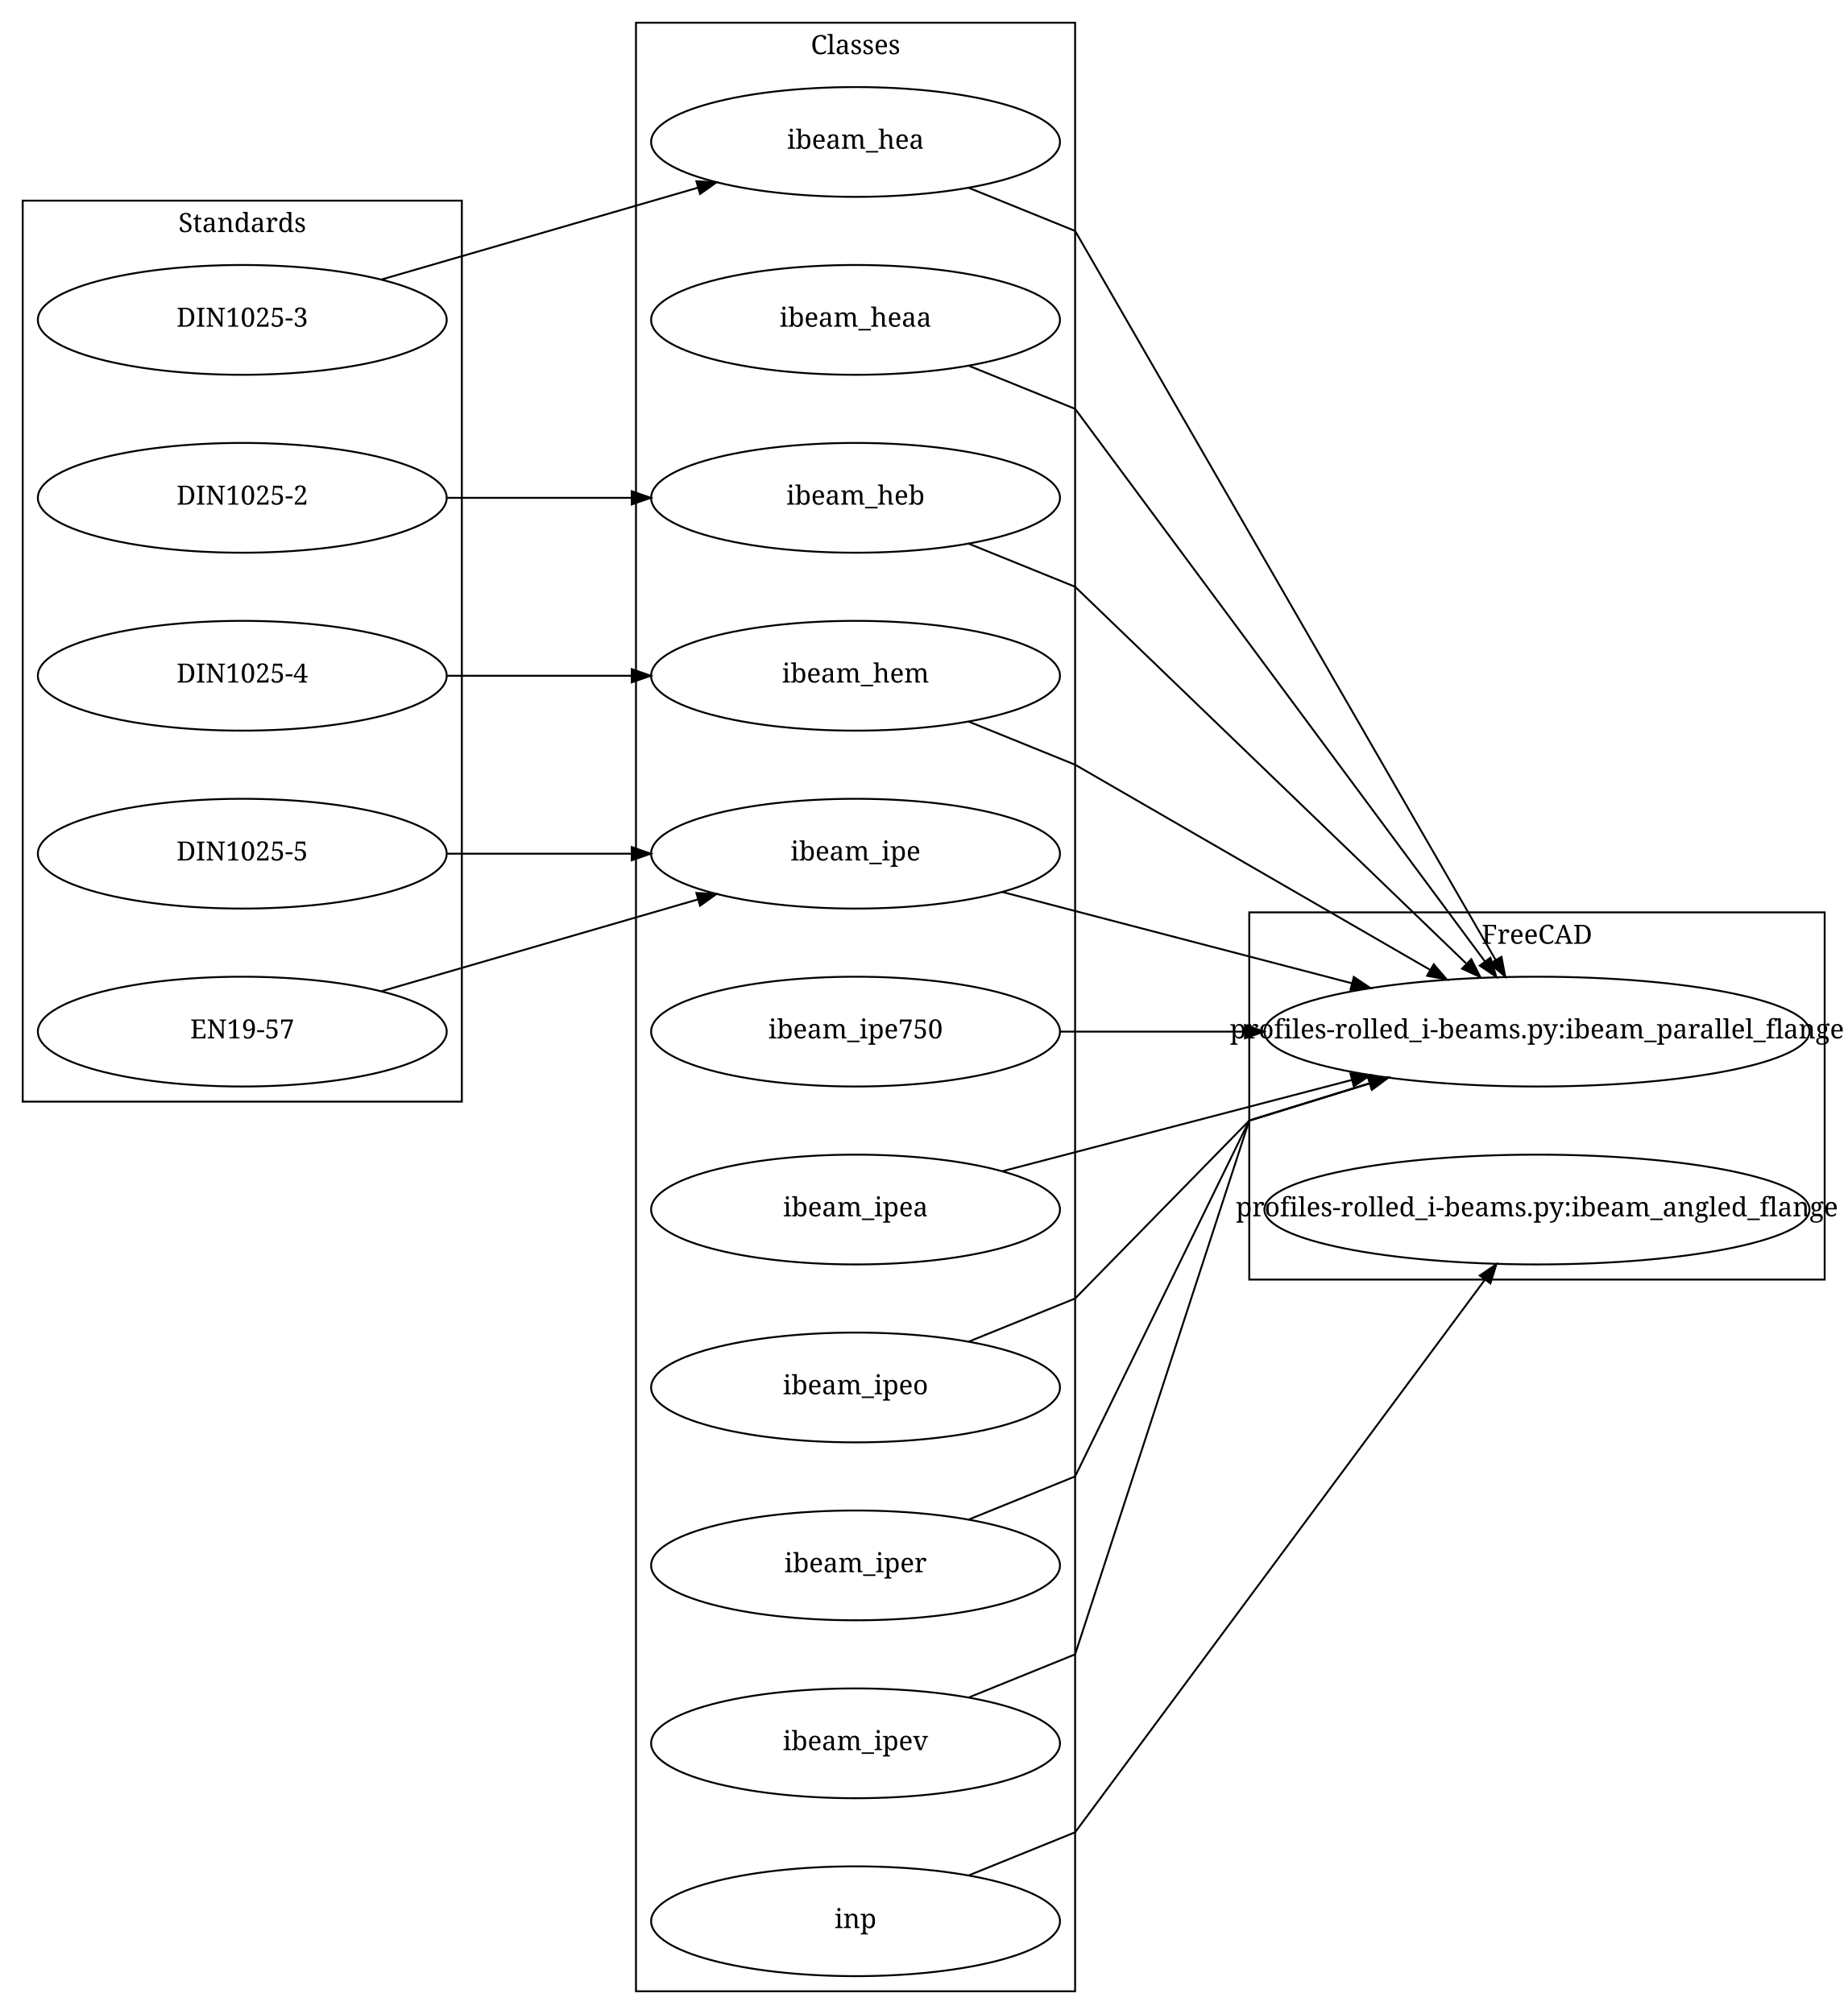
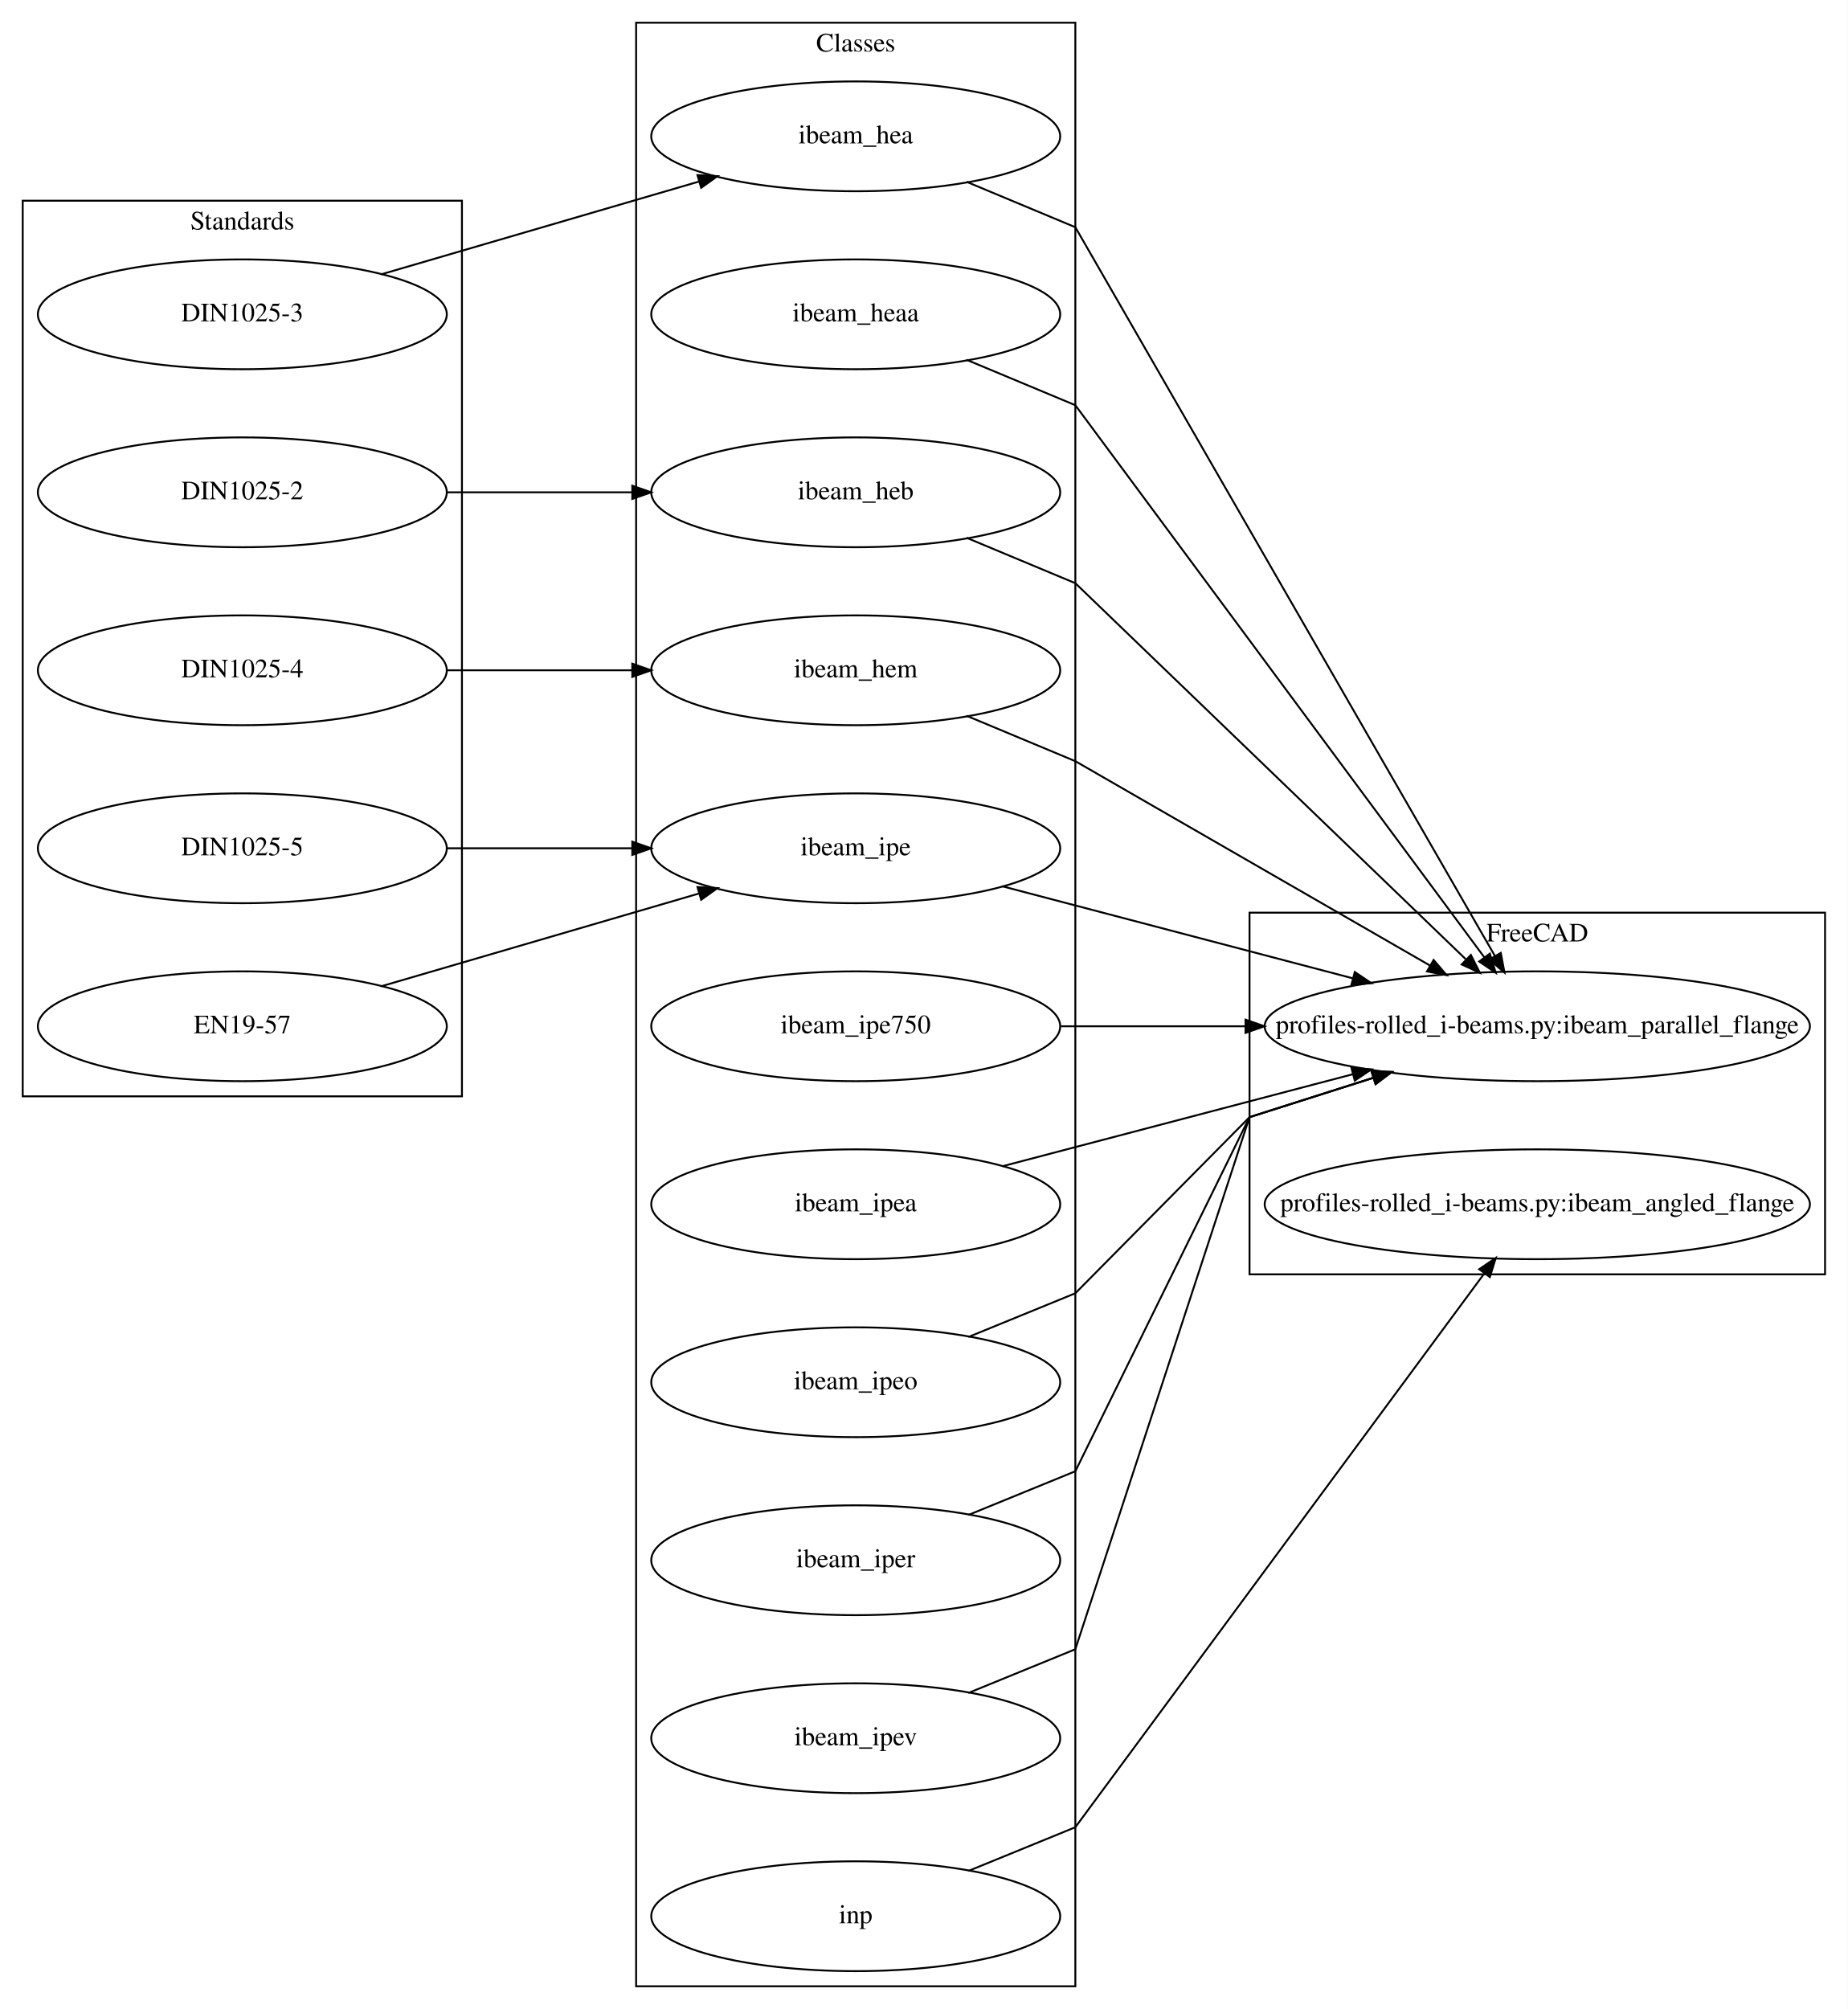
- <svg xmlns="http://www.w3.org/2000/svg" width="976pt" height="1064pt" viewBox="0.00 0.00 976.00 1064.00">
-   <g id="graph1" class="graph" transform="scale(1 1) rotate(0) translate(4 1060)">
-     <polygon fill="white" stroke="white" points="-4,5 -4,-1060 973,-1060 973,5 -4,5" />
-     <g id="graph2" class="cluster">
-       <polygon fill="none" stroke="black" points="332,-8 332,-1048 564,-1048 564,-8 332,-8" />
-       <text text-anchor="middle" x="448" y="-1031.4" font-family="Times Roman,serif" font-size="14.00">Classes</text>
+ <svg xmlns="http://www.w3.org/2000/svg" width="976pt" height="1061pt" viewBox="0.00 0.00 976.00 1061.00">
+   <g id="graph0" class="graph" transform="scale(1 1) rotate(0) translate(4 1057)">
+     <polygon fill="white" stroke="none" points="-4,4 -4,-1057 972,-1057 972,4 -4,4" />
+     <g id="clust1" class="cluster">
+       <polygon fill="none" stroke="black" points="332,-8 332,-1045 564,-1045 564,-8 332,-8" />
+       <text text-anchor="middle" x="448" y="-1029.8" font-family="Times,serif" font-size="14.00">Classes</text>
    </g>
-     <g id="graph3" class="cluster">
-       <polygon fill="none" stroke="black" points="8,-478 8,-954 240,-954 240,-478 8,-478" />
-       <text text-anchor="middle" x="124" y="-937.4" font-family="Times Roman,serif" font-size="14.00">Standards</text>
+     <g id="clust2" class="cluster">
+       <polygon fill="none" stroke="black" points="8,-478 8,-951 240,-951 240,-478 8,-478" />
+       <text text-anchor="middle" x="124" y="-935.8" font-family="Times,serif" font-size="14.00">Standards</text>
    </g>
-     <g id="graph4" class="cluster">
-       <polygon fill="none" stroke="black" points="656,-384 656,-578 960,-578 960,-384 656,-384" />
-       <text text-anchor="middle" x="808" y="-561.4" font-family="Times Roman,serif" font-size="14.00">FreeCAD</text>
+     <g id="clust3" class="cluster">
+       <polygon fill="none" stroke="black" points="656,-384 656,-575 960,-575 960,-384 656,-384" />
+       <text text-anchor="middle" x="808" y="-559.8" font-family="Times,serif" font-size="14.00">FreeCAD</text>
+     </g>
+     <g id="node1" class="node">
+       <ellipse fill="none" stroke="black" cx="448" cy="-985" rx="108" ry="29" />
+       <text text-anchor="middle" x="448" y="-981.3" font-family="Times,serif" font-size="14.00">ibeam_hea</text>
+     </g>
+     <g id="node17" class="node">
+       <ellipse fill="none" stroke="black" cx="808" cy="-515" rx="144" ry="29" />
+       <text text-anchor="middle" x="808" y="-511.3" font-family="Times,serif" font-size="14.00">profiles-rolled_i-beams.py:ibeam_parallel_flange</text>
+     </g>
+     <g id="edge1" class="edge">
+       <path fill="none" stroke="black" d="M506.5,-961C535.25,-949 564,-937 564,-937 564,-937 726.253,-655.227 785.594,-552.174" />
+       <polygon fill="black" stroke="black" points="788.722,-553.756 790.679,-543.344 782.656,-550.263 788.722,-553.756" />
    </g>
    <g id="node2" class="node">
-       <ellipse fill="none" stroke="black" cx="448" cy="-985" rx="108" ry="29" />
-       <text text-anchor="middle" x="448" y="-981.4" font-family="Times Roman,serif" font-size="14.00">ibeam_hea</text>
+       <ellipse fill="none" stroke="black" cx="448" cy="-891" rx="108" ry="29" />
+       <text text-anchor="middle" x="448" y="-887.3" font-family="Times,serif" font-size="14.00">ibeam_heaa</text>
    </g>
-     <g id="node20" class="node">
-       <ellipse fill="none" stroke="black" cx="808" cy="-515" rx="144" ry="29" />
-       <text text-anchor="middle" x="808" y="-511.4" font-family="Times Roman,serif" font-size="14.00">profiles-rolled_i-beams.py:ibeam_parallel_flange</text>
+     <g id="edge3" class="edge">
+       <path fill="none" stroke="black" d="M506.5,-867C535.25,-855 564,-843 564,-843 564,-843 716.784,-636.773 780.057,-551.367" />
+       <polygon fill="black" stroke="black" points="782.931,-553.368 786.072,-543.249 777.306,-549.201 782.931,-553.368" />
+     </g>
+     <g id="node3" class="node">
+       <ellipse fill="none" stroke="black" cx="448" cy="-797" rx="108" ry="29" />
+       <text text-anchor="middle" x="448" y="-793.3" font-family="Times,serif" font-size="14.00">ibeam_heb</text>
+     </g>
+     <g id="edge4" class="edge">
+       <path fill="none" stroke="black" d="M506.5,-773C535.25,-761 564,-749 564,-749 564,-749 702.2,-615.918 770.156,-550.479" />
+       <polygon fill="black" stroke="black" points="772.913,-552.683 777.689,-543.226 768.058,-547.641 772.913,-552.683" />
+     </g>
+     <g id="node4" class="node">
+       <ellipse fill="none" stroke="black" cx="448" cy="-703" rx="108" ry="29" />
+       <text text-anchor="middle" x="448" y="-699.3" font-family="Times,serif" font-size="14.00">ibeam_hem</text>
    </g>
    <g id="edge6" class="edge">
-       <path fill="none" stroke="black" d="M507.699,-960.812C536.122,-949.295 564,-938 564,-938 564,-938 726.166,-656.868 786.09,-552.984" />
-       <polygon fill="black" stroke="black" points="789.264,-554.486 791.229,-544.075 783.2,-550.988 789.264,-554.486" />
+       <path fill="none" stroke="black" d="M506.5,-679C535.25,-667 564,-655 564,-655 564,-655 679.448,-588.487 751.194,-547.152" />
+       <polygon fill="black" stroke="black" points="753.23,-550.018 760.147,-541.993 749.735,-543.953 753.23,-550.018" />
    </g>
-     <g id="node3" class="node">
-       <ellipse fill="none" stroke="black" cx="448" cy="-891" rx="108" ry="29" />
-       <text text-anchor="middle" x="448" y="-887.4" font-family="Times Roman,serif" font-size="14.00">ibeam_heaa</text>
+     <g id="node5" class="node">
+       <ellipse fill="none" stroke="black" cx="448" cy="-609" rx="108" ry="29" />
+       <text text-anchor="middle" x="448" y="-605.3" font-family="Times,serif" font-size="14.00">ibeam_ipe</text>
+     </g>
+     <g id="edge8" class="edge">
+       <path fill="none" stroke="black" d="M525.361,-588.95C579.424,-574.755 652.354,-555.605 710.454,-540.35" />
+       <polygon fill="black" stroke="black" points="711.599,-543.668 720.382,-537.743 709.821,-536.898 711.599,-543.668" />
+     </g>
+     <g id="node6" class="node">
+       <ellipse fill="none" stroke="black" cx="448" cy="-515" rx="108" ry="29" />
+       <text text-anchor="middle" x="448" y="-511.3" font-family="Times,serif" font-size="14.00">ibeam_ipe750</text>
+     </g>
+     <g id="edge11" class="edge">
+       <path fill="none" stroke="black" d="M556.412,-515C587.022,-515 620.977,-515 653.755,-515" />
+       <polygon fill="black" stroke="black" points="653.885,-518.5 663.885,-515 653.885,-511.5 653.885,-518.5" />
+     </g>
+     <g id="node7" class="node">
+       <ellipse fill="none" stroke="black" cx="448" cy="-421" rx="108" ry="29" />
+       <text text-anchor="middle" x="448" y="-417.3" font-family="Times,serif" font-size="14.00">ibeam_ipea</text>
+     </g>
+     <g id="edge12" class="edge">
+       <path fill="none" stroke="black" d="M525.361,-441.05C579.424,-455.245 652.354,-474.395 710.454,-489.65" />
+       <polygon fill="black" stroke="black" points="709.821,-493.102 720.382,-492.257 711.599,-486.332 709.821,-493.102" />
+     </g>
+     <g id="node8" class="node">
+       <ellipse fill="none" stroke="black" cx="448" cy="-327" rx="108" ry="29" />
+       <text text-anchor="middle" x="448" y="-323.3" font-family="Times,serif" font-size="14.00">ibeam_ipeo</text>
+     </g>
+     <g id="edge13" class="edge">
+       <path fill="none" stroke="black" d="M507.511,-350.913C535.92,-362.524 564,-374 564,-374 564,-374 656,-467 656,-467 656,-467 687.295,-476.948 721.39,-487.786" />
+       <polygon fill="black" stroke="black" points="720.467,-491.165 731.058,-490.859 722.588,-484.494 720.467,-491.165" />
+     </g>
+     <g id="node9" class="node">
+       <ellipse fill="none" stroke="black" cx="448" cy="-233" rx="108" ry="29" />
+       <text text-anchor="middle" x="448" y="-229.3" font-family="Times,serif" font-size="14.00">ibeam_iper</text>
+     </g>
+     <g id="edge14" class="edge">
+       <path fill="none" stroke="black" d="M507.511,-256.913C535.92,-268.524 564,-280 564,-280 564,-280 656,-467 656,-467 656,-467 687.295,-476.948 721.39,-487.786" />
+       <polygon fill="black" stroke="black" points="720.467,-491.165 731.058,-490.859 722.588,-484.494 720.467,-491.165" />
+     </g>
+     <g id="node10" class="node">
+       <ellipse fill="none" stroke="black" cx="448" cy="-139" rx="108" ry="29" />
+       <text text-anchor="middle" x="448" y="-135.3" font-family="Times,serif" font-size="14.00">ibeam_ipev</text>
+     </g>
+     <g id="edge15" class="edge">
+       <path fill="none" stroke="black" d="M507.511,-162.913C535.92,-174.524 564,-186 564,-186 564,-186 656,-467 656,-467 656,-467 687.295,-476.948 721.39,-487.786" />
+       <polygon fill="black" stroke="black" points="720.467,-491.165 731.058,-490.859 722.588,-484.494 720.467,-491.165" />
+     </g>
+     <g id="node11" class="node">
+       <ellipse fill="none" stroke="black" cx="448" cy="-45" rx="108" ry="29" />
+       <text text-anchor="middle" x="448" y="-41.3" font-family="Times,serif" font-size="14.00">inp</text>
+     </g>
+     <g id="node18" class="node">
+       <ellipse fill="none" stroke="black" cx="808" cy="-421" rx="144" ry="29" />
+       <text text-anchor="middle" x="808" y="-417.3" font-family="Times,serif" font-size="14.00">profiles-rolled_i-beams.py:ibeam_angled_flange</text>
+     </g>
+     <g id="edge16" class="edge">
+       <path fill="none" stroke="black" d="M507.511,-68.913C535.92,-80.524 564,-92 564,-92 564,-92 716.784,-298.856 780.057,-384.522" />
+       <polygon fill="black" stroke="black" points="777.315,-386.701 786.072,-392.665 782.946,-382.542 777.315,-386.701" />
+     </g>
+     <g id="node12" class="node">
+       <ellipse fill="none" stroke="black" cx="124" cy="-891" rx="108" ry="29" />
+       <text text-anchor="middle" x="124" y="-887.3" font-family="Times,serif" font-size="14.00">DIN1025-3</text>
+     </g>
+     <g id="edge2" class="edge">
+       <path fill="none" stroke="black" d="M197.263,-912.095C247.083,-926.639 313.389,-945.996 365.158,-961.108" />
+       <polygon fill="black" stroke="black" points="364.398,-964.532 374.978,-963.975 366.36,-957.813 364.398,-964.532" />
+     </g>
+     <g id="node13" class="node">
+       <ellipse fill="none" stroke="black" cx="124" cy="-797" rx="108" ry="29" />
+       <text text-anchor="middle" x="124" y="-793.3" font-family="Times,serif" font-size="14.00">DIN1025-2</text>
+     </g>
+     <g id="edge5" class="edge">
+       <path fill="none" stroke="black" d="M232.221,-797C263.505,-797 297.848,-797 329.719,-797" />
+       <polygon fill="black" stroke="black" points="329.973,-800.5 339.973,-797 329.973,-793.5 329.973,-800.5" />
+     </g>
+     <g id="node14" class="node">
+       <ellipse fill="none" stroke="black" cx="124" cy="-703" rx="108" ry="29" />
+       <text text-anchor="middle" x="124" y="-699.3" font-family="Times,serif" font-size="14.00">DIN1025-4</text>
+     </g>
+     <g id="edge7" class="edge">
+       <path fill="none" stroke="black" d="M232.221,-703C263.505,-703 297.848,-703 329.719,-703" />
+       <polygon fill="black" stroke="black" points="329.973,-706.5 339.973,-703 329.973,-699.5 329.973,-706.5" />
+     </g>
+     <g id="node15" class="node">
+       <ellipse fill="none" stroke="black" cx="124" cy="-609" rx="108" ry="29" />
+       <text text-anchor="middle" x="124" y="-605.3" font-family="Times,serif" font-size="14.00">DIN1025-5</text>
+     </g>
+     <g id="edge9" class="edge">
+       <path fill="none" stroke="black" d="M232.221,-609C263.505,-609 297.848,-609 329.719,-609" />
+       <polygon fill="black" stroke="black" points="329.973,-612.5 339.973,-609 329.973,-605.5 329.973,-612.5" />
+     </g>
+     <g id="node16" class="node">
+       <ellipse fill="none" stroke="black" cx="124" cy="-515" rx="108" ry="29" />
+       <text text-anchor="middle" x="124" y="-511.3" font-family="Times,serif" font-size="14.00">EN19-57</text>
    </g>
    <g id="edge10" class="edge">
-       <path fill="none" stroke="black" d="M507.699,-866.812C536.122,-855.295 564,-844 564,-844 564,-844 716.682,-638.129 780.491,-552.093" />
-       <polygon fill="black" stroke="black" points="783.415,-554.025 786.56,-543.908 777.792,-549.855 783.415,-554.025" />
-     </g>
-     <g id="node4" class="node">
-       <ellipse fill="none" stroke="black" cx="448" cy="-797" rx="108" ry="29" />
-       <text text-anchor="middle" x="448" y="-793.4" font-family="Times Roman,serif" font-size="14.00">ibeam_heb</text>
-     </g>
-     <g id="edge12" class="edge">
-       <path fill="none" stroke="black" d="M507.699,-772.812C536.122,-761.295 564,-750 564,-750 564,-750 702.078,-617.015 770.493,-551.124" />
-       <polygon fill="black" stroke="black" points="773.306,-553.274 778.081,-543.816 768.45,-548.232 773.306,-553.274" />
-     </g>
-     <g id="node5" class="node">
-       <ellipse fill="none" stroke="black" cx="448" cy="-703" rx="108" ry="29" />
-       <text text-anchor="middle" x="448" y="-699.4" font-family="Times Roman,serif" font-size="14.00">ibeam_hem</text>
-     </g>
-     <g id="edge16" class="edge">
-       <path fill="none" stroke="black" d="M507.699,-678.812C536.122,-667.295 564,-656 564,-656 564,-656 679.294,-589.375 751.376,-547.721" />
-       <polygon fill="black" stroke="black" points="753.468,-550.555 760.375,-542.521 749.966,-544.494 753.468,-550.555" />
-     </g>
-     <g id="node6" class="node">
-       <ellipse fill="none" stroke="black" cx="448" cy="-609" rx="108" ry="29" />
-       <text text-anchor="middle" x="448" y="-605.4" font-family="Times Roman,serif" font-size="14.00">ibeam_ipe</text>
-     </g>
-     <g id="edge20" class="edge">
-       <path fill="none" stroke="black" d="M525.671,-588.719C579.698,-574.612 652.142,-555.696 710.119,-540.558" />
-       <polygon fill="black" stroke="black" points="711.239,-543.883 720.03,-537.97 709.47,-537.11 711.239,-543.883" />
-     </g>
-     <g id="node7" class="node">
-       <ellipse fill="none" stroke="black" cx="448" cy="-515" rx="108" ry="29" />
-       <text text-anchor="middle" x="448" y="-511.4" font-family="Times Roman,serif" font-size="14.00">ibeam_ipe750</text>
-     </g>
-     <g id="edge26" class="edge">
-       <path fill="none" stroke="black" d="M556.012,-515C586.7,-515 620.73,-515 653.598,-515" />
-       <polygon fill="black" stroke="black" points="653.756,-518.5 663.756,-515 653.756,-511.5 653.756,-518.5" />
-     </g>
-     <g id="node8" class="node">
-       <ellipse fill="none" stroke="black" cx="448" cy="-421" rx="108" ry="29" />
-       <text text-anchor="middle" x="448" y="-417.4" font-family="Times Roman,serif" font-size="14.00">ibeam_ipea</text>
-     </g>
-     <g id="edge28" class="edge">
-       <path fill="none" stroke="black" d="M525.671,-441.281C579.698,-455.388 652.142,-474.304 710.119,-489.442" />
-       <polygon fill="black" stroke="black" points="709.47,-492.89 720.03,-492.03 711.239,-486.117 709.47,-492.89" />
-     </g>
-     <g id="node9" class="node">
-       <ellipse fill="none" stroke="black" cx="448" cy="-327" rx="108" ry="29" />
-       <text text-anchor="middle" x="448" y="-323.4" font-family="Times Roman,serif" font-size="14.00">ibeam_ipeo</text>
-     </g>
-     <g id="edge30" class="edge">
-       <path fill="none" stroke="black" d="M507.699,-351.188C536.122,-362.705 564,-374 564,-374 564,-374 656,-468 656,-468 656,-468 686.02,-477.283 719.378,-487.597" />
-       <polygon fill="black" stroke="black" points="718.741,-491.064 729.329,-490.674 720.809,-484.376 718.741,-491.064" />
-     </g>
-     <g id="node10" class="node">
-       <ellipse fill="none" stroke="black" cx="448" cy="-233" rx="108" ry="29" />
-       <text text-anchor="middle" x="448" y="-229.4" font-family="Times Roman,serif" font-size="14.00">ibeam_iper</text>
-     </g>
-     <g id="edge32" class="edge">
-       <path fill="none" stroke="black" d="M507.699,-257.188C536.122,-268.705 564,-280 564,-280 564,-280 656,-468 656,-468 656,-468 686.02,-477.283 719.378,-487.597" />
-       <polygon fill="black" stroke="black" points="718.741,-491.064 729.329,-490.674 720.809,-484.376 718.741,-491.064" />
-     </g>
-     <g id="node11" class="node">
-       <ellipse fill="none" stroke="black" cx="448" cy="-139" rx="108" ry="29" />
-       <text text-anchor="middle" x="448" y="-135.4" font-family="Times Roman,serif" font-size="14.00">ibeam_ipev</text>
-     </g>
-     <g id="edge34" class="edge">
-       <path fill="none" stroke="black" d="M507.699,-163.188C536.122,-174.705 564,-186 564,-186 564,-186 656,-468 656,-468 656,-468 686.02,-477.283 719.378,-487.597" />
-       <polygon fill="black" stroke="black" points="718.741,-491.064 729.329,-490.674 720.809,-484.376 718.741,-491.064" />
-     </g>
-     <g id="node12" class="node">
-       <ellipse fill="none" stroke="black" cx="448" cy="-45" rx="108" ry="29" />
-       <text text-anchor="middle" x="448" y="-41.4" font-family="Times Roman,serif" font-size="14.00">inp</text>
-     </g>
-     <g id="node21" class="node">
-       <ellipse fill="none" stroke="black" cx="808" cy="-421" rx="144" ry="29" />
-       <text text-anchor="middle" x="808" y="-417.4" font-family="Times Roman,serif" font-size="14.00">profiles-rolled_i-beams.py:ibeam_angled_flange</text>
-     </g>
-     <g id="edge36" class="edge">
-       <path fill="none" stroke="black" d="M507.699,-69.188C536.122,-80.704 564,-92 564,-92 564,-92 716.682,-297.871 780.491,-383.907" />
-       <polygon fill="black" stroke="black" points="777.792,-386.145 786.56,-392.092 783.415,-381.975 777.792,-386.145" />
-     </g>
-     <g id="node14" class="node">
-       <ellipse fill="none" stroke="black" cx="124" cy="-891" rx="108" ry="29" />
-       <text text-anchor="middle" x="124" y="-887.4" font-family="Times Roman,serif" font-size="14.00">DIN1025-3</text>
-     </g>
-     <g id="edge8" class="edge">
-       <path fill="none" stroke="black" d="M197.521,-912.33C247.247,-926.757 313.017,-945.838 364.685,-960.828" />
-       <polygon fill="black" stroke="black" points="363.911,-964.248 374.49,-963.673 365.862,-957.525 363.911,-964.248" />
-     </g>
-     <g id="node15" class="node">
-       <ellipse fill="none" stroke="black" cx="124" cy="-797" rx="108" ry="29" />
-       <text text-anchor="middle" x="124" y="-793.4" font-family="Times Roman,serif" font-size="14.00">DIN1025-2</text>
-     </g>
-     <g id="edge14" class="edge">
-       <path fill="none" stroke="black" d="M232.338,-797C263.545,-797 297.748,-797 329.536,-797" />
-       <polygon fill="black" stroke="black" points="329.764,-800.5 339.764,-797 329.764,-793.5 329.764,-800.5" />
-     </g>
-     <g id="node16" class="node">
-       <ellipse fill="none" stroke="black" cx="124" cy="-703" rx="108" ry="29" />
-       <text text-anchor="middle" x="124" y="-699.4" font-family="Times Roman,serif" font-size="14.00">DIN1025-4</text>
-     </g>
-     <g id="edge18" class="edge">
-       <path fill="none" stroke="black" d="M232.338,-703C263.545,-703 297.748,-703 329.536,-703" />
-       <polygon fill="black" stroke="black" points="329.764,-706.5 339.764,-703 329.764,-699.5 329.764,-706.5" />
-     </g>
-     <g id="node17" class="node">
-       <ellipse fill="none" stroke="black" cx="124" cy="-609" rx="108" ry="29" />
-       <text text-anchor="middle" x="124" y="-605.4" font-family="Times Roman,serif" font-size="14.00">DIN1025-5</text>
-     </g>
-     <g id="edge22" class="edge">
-       <path fill="none" stroke="black" d="M232.338,-609C263.545,-609 297.748,-609 329.536,-609" />
-       <polygon fill="black" stroke="black" points="329.764,-612.5 339.764,-609 329.764,-605.5 329.764,-612.5" />
-     </g>
-     <g id="node18" class="node">
-       <ellipse fill="none" stroke="black" cx="124" cy="-515" rx="108" ry="29" />
-       <text text-anchor="middle" x="124" y="-511.4" font-family="Times Roman,serif" font-size="14.00">EN19-57</text>
-     </g>
-     <g id="edge24" class="edge">
-       <path fill="none" stroke="black" d="M197.521,-536.33C247.247,-550.757 313.017,-569.838 364.685,-584.828" />
-       <polygon fill="black" stroke="black" points="363.911,-588.248 374.49,-587.673 365.862,-581.525 363.911,-588.248" />
+       <path fill="none" stroke="black" d="M197.263,-536.095C247.083,-550.639 313.389,-569.996 365.158,-585.108" />
+       <polygon fill="black" stroke="black" points="364.398,-588.532 374.978,-587.975 366.36,-581.813 364.398,-588.532" />
    </g>
  </g>
</svg>
